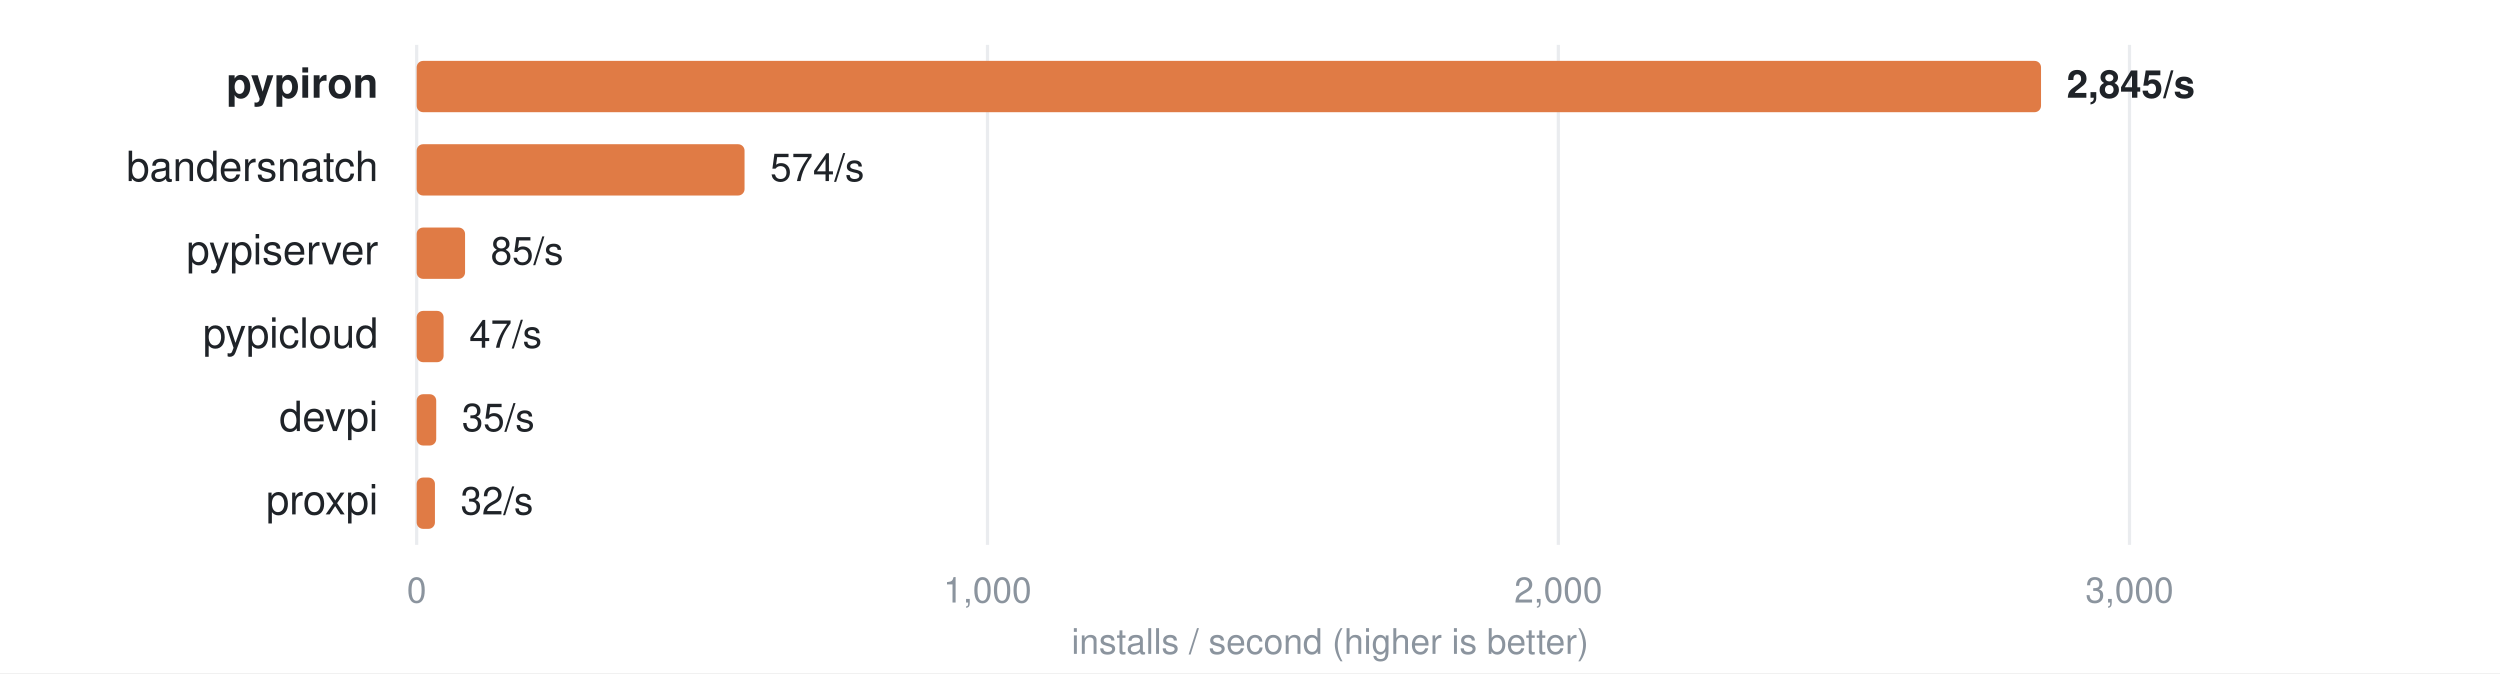
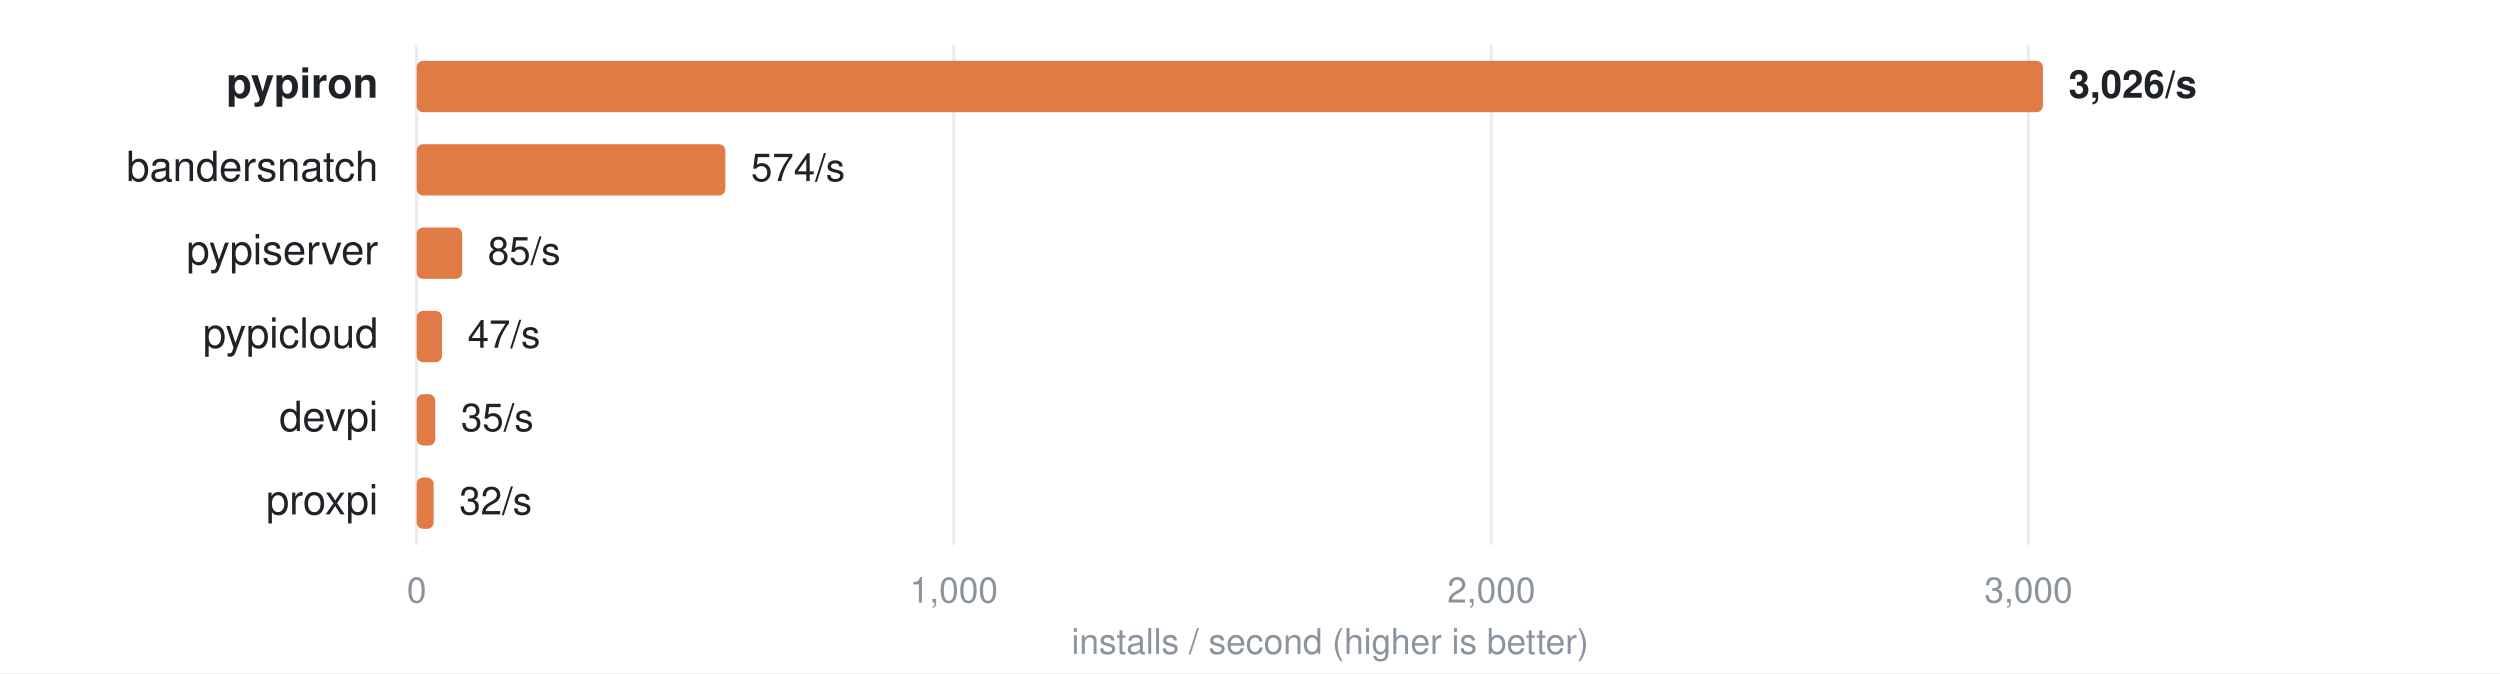
<svg xmlns="http://www.w3.org/2000/svg" width="780" height="210" font-family="-apple-system,BlinkMacSystemFont,Segoe UI,Helvetica,Arial,sans-serif">
  <rect width="780" height="210" fill="white" />
  <line x1="130.0" y1="14" x2="130.0" y2="170" stroke="#eaecef" stroke-width="1" />
  <text x="130.0" y="188" font-size="11" fill="#8b949e" text-anchor="middle">0</text>
-   <line x1="308.1" y1="14" x2="308.1" y2="170" stroke="#eaecef" stroke-width="1" />
-   <text x="308.1" y="188" font-size="11" fill="#8b949e" text-anchor="middle">1,000</text>
-   <line x1="486.2" y1="14" x2="486.2" y2="170" stroke="#eaecef" stroke-width="1" />
-   <text x="486.2" y="188" font-size="11" fill="#8b949e" text-anchor="middle">2,000</text>
-   <line x1="664.4" y1="14" x2="664.4" y2="170" stroke="#eaecef" stroke-width="1" />
-   <text x="664.4" y="188" font-size="11" fill="#8b949e" text-anchor="middle">3,000</text>
+   <line x1="297.6" y1="14" x2="297.6" y2="170" stroke="#eaecef" stroke-width="1" />
+   <text x="297.6" y="188" font-size="11" fill="#8b949e" text-anchor="middle">1,000</text>
+   <line x1="465.3" y1="14" x2="465.3" y2="170" stroke="#eaecef" stroke-width="1" />
+   <text x="465.3" y="188" font-size="11" fill="#8b949e" text-anchor="middle">2,000</text>
+   <line x1="632.9" y1="14" x2="632.9" y2="170" stroke="#eaecef" stroke-width="1" />
+   <text x="632.9" y="188" font-size="11" fill="#8b949e" text-anchor="middle">3,000</text>
  <text x="415.0" y="204" font-size="11" fill="#8b949e" text-anchor="middle">installs / second (higher is better)</text>
  <text x="118" y="30.5" font-size="13" font-weight="700" fill="#1f2328" text-anchor="end">pypiron</text>
-   <rect x="130" y="19.0" width="506.8" height="16" rx="2" fill="#e07b45" />
-   <text x="644.8" y="30.5" font-size="12" font-weight="700" fill="#1f2328">2,845/s</text>
+   <rect x="130" y="19.0" width="507.4" height="16" rx="2" fill="#e07b45" />
+   <text x="645.4" y="30.5" font-size="12" font-weight="700" fill="#1f2328">3,026/s</text>
  <text x="118" y="56.5" font-size="13" font-weight="400" fill="#1f2328" text-anchor="end">bandersnatch</text>
-   <rect x="130" y="45.0" width="102.3" height="16" rx="2" fill="#e07b45" />
-   <text x="240.3" y="56.5" font-size="12" font-weight="400" fill="#1f2328">574/s</text>
+   <rect x="130" y="45.0" width="96.3" height="16" rx="2" fill="#e07b45" />
+   <text x="234.3" y="56.5" font-size="12" font-weight="400" fill="#1f2328">574/s</text>
  <text x="118" y="82.5" font-size="13" font-weight="400" fill="#1f2328" text-anchor="end">pypiserver</text>
-   <rect x="130" y="71.0" width="15.1" height="16" rx="2" fill="#e07b45" />
-   <text x="153.1" y="82.5" font-size="12" font-weight="400" fill="#1f2328">85/s</text>
+   <rect x="130" y="71.0" width="14.2" height="16" rx="2" fill="#e07b45" />
+   <text x="152.2" y="82.5" font-size="12" font-weight="400" fill="#1f2328">85/s</text>
  <text x="118" y="108.5" font-size="13" font-weight="400" fill="#1f2328" text-anchor="end">pypicloud</text>
-   <rect x="130" y="97.0" width="8.4" height="16" rx="2" fill="#e07b45" />
-   <text x="146.4" y="108.5" font-size="12" font-weight="400" fill="#1f2328">47/s</text>
+   <rect x="130" y="97.0" width="7.9" height="16" rx="2" fill="#e07b45" />
+   <text x="145.9" y="108.5" font-size="12" font-weight="400" fill="#1f2328">47/s</text>
  <text x="118" y="134.5" font-size="13" font-weight="400" fill="#1f2328" text-anchor="end">devpi</text>
-   <rect x="130" y="123.0" width="6.1" height="16" rx="2" fill="#e07b45" />
-   <text x="144.1" y="134.5" font-size="12" font-weight="400" fill="#1f2328">35/s</text>
+   <rect x="130" y="123.0" width="5.8" height="16" rx="2" fill="#e07b45" />
+   <text x="143.8" y="134.5" font-size="12" font-weight="400" fill="#1f2328">35/s</text>
  <text x="118" y="160.5" font-size="13" font-weight="400" fill="#1f2328" text-anchor="end">proxpi</text>
-   <rect x="130" y="149.0" width="5.7" height="16" rx="2" fill="#e07b45" />
-   <text x="143.7" y="160.5" font-size="12" font-weight="400" fill="#1f2328">32/s</text>
+   <rect x="130" y="149.0" width="5.3" height="16" rx="2" fill="#e07b45" />
+   <text x="143.3" y="160.5" font-size="12" font-weight="400" fill="#1f2328">32/s</text>
</svg>
